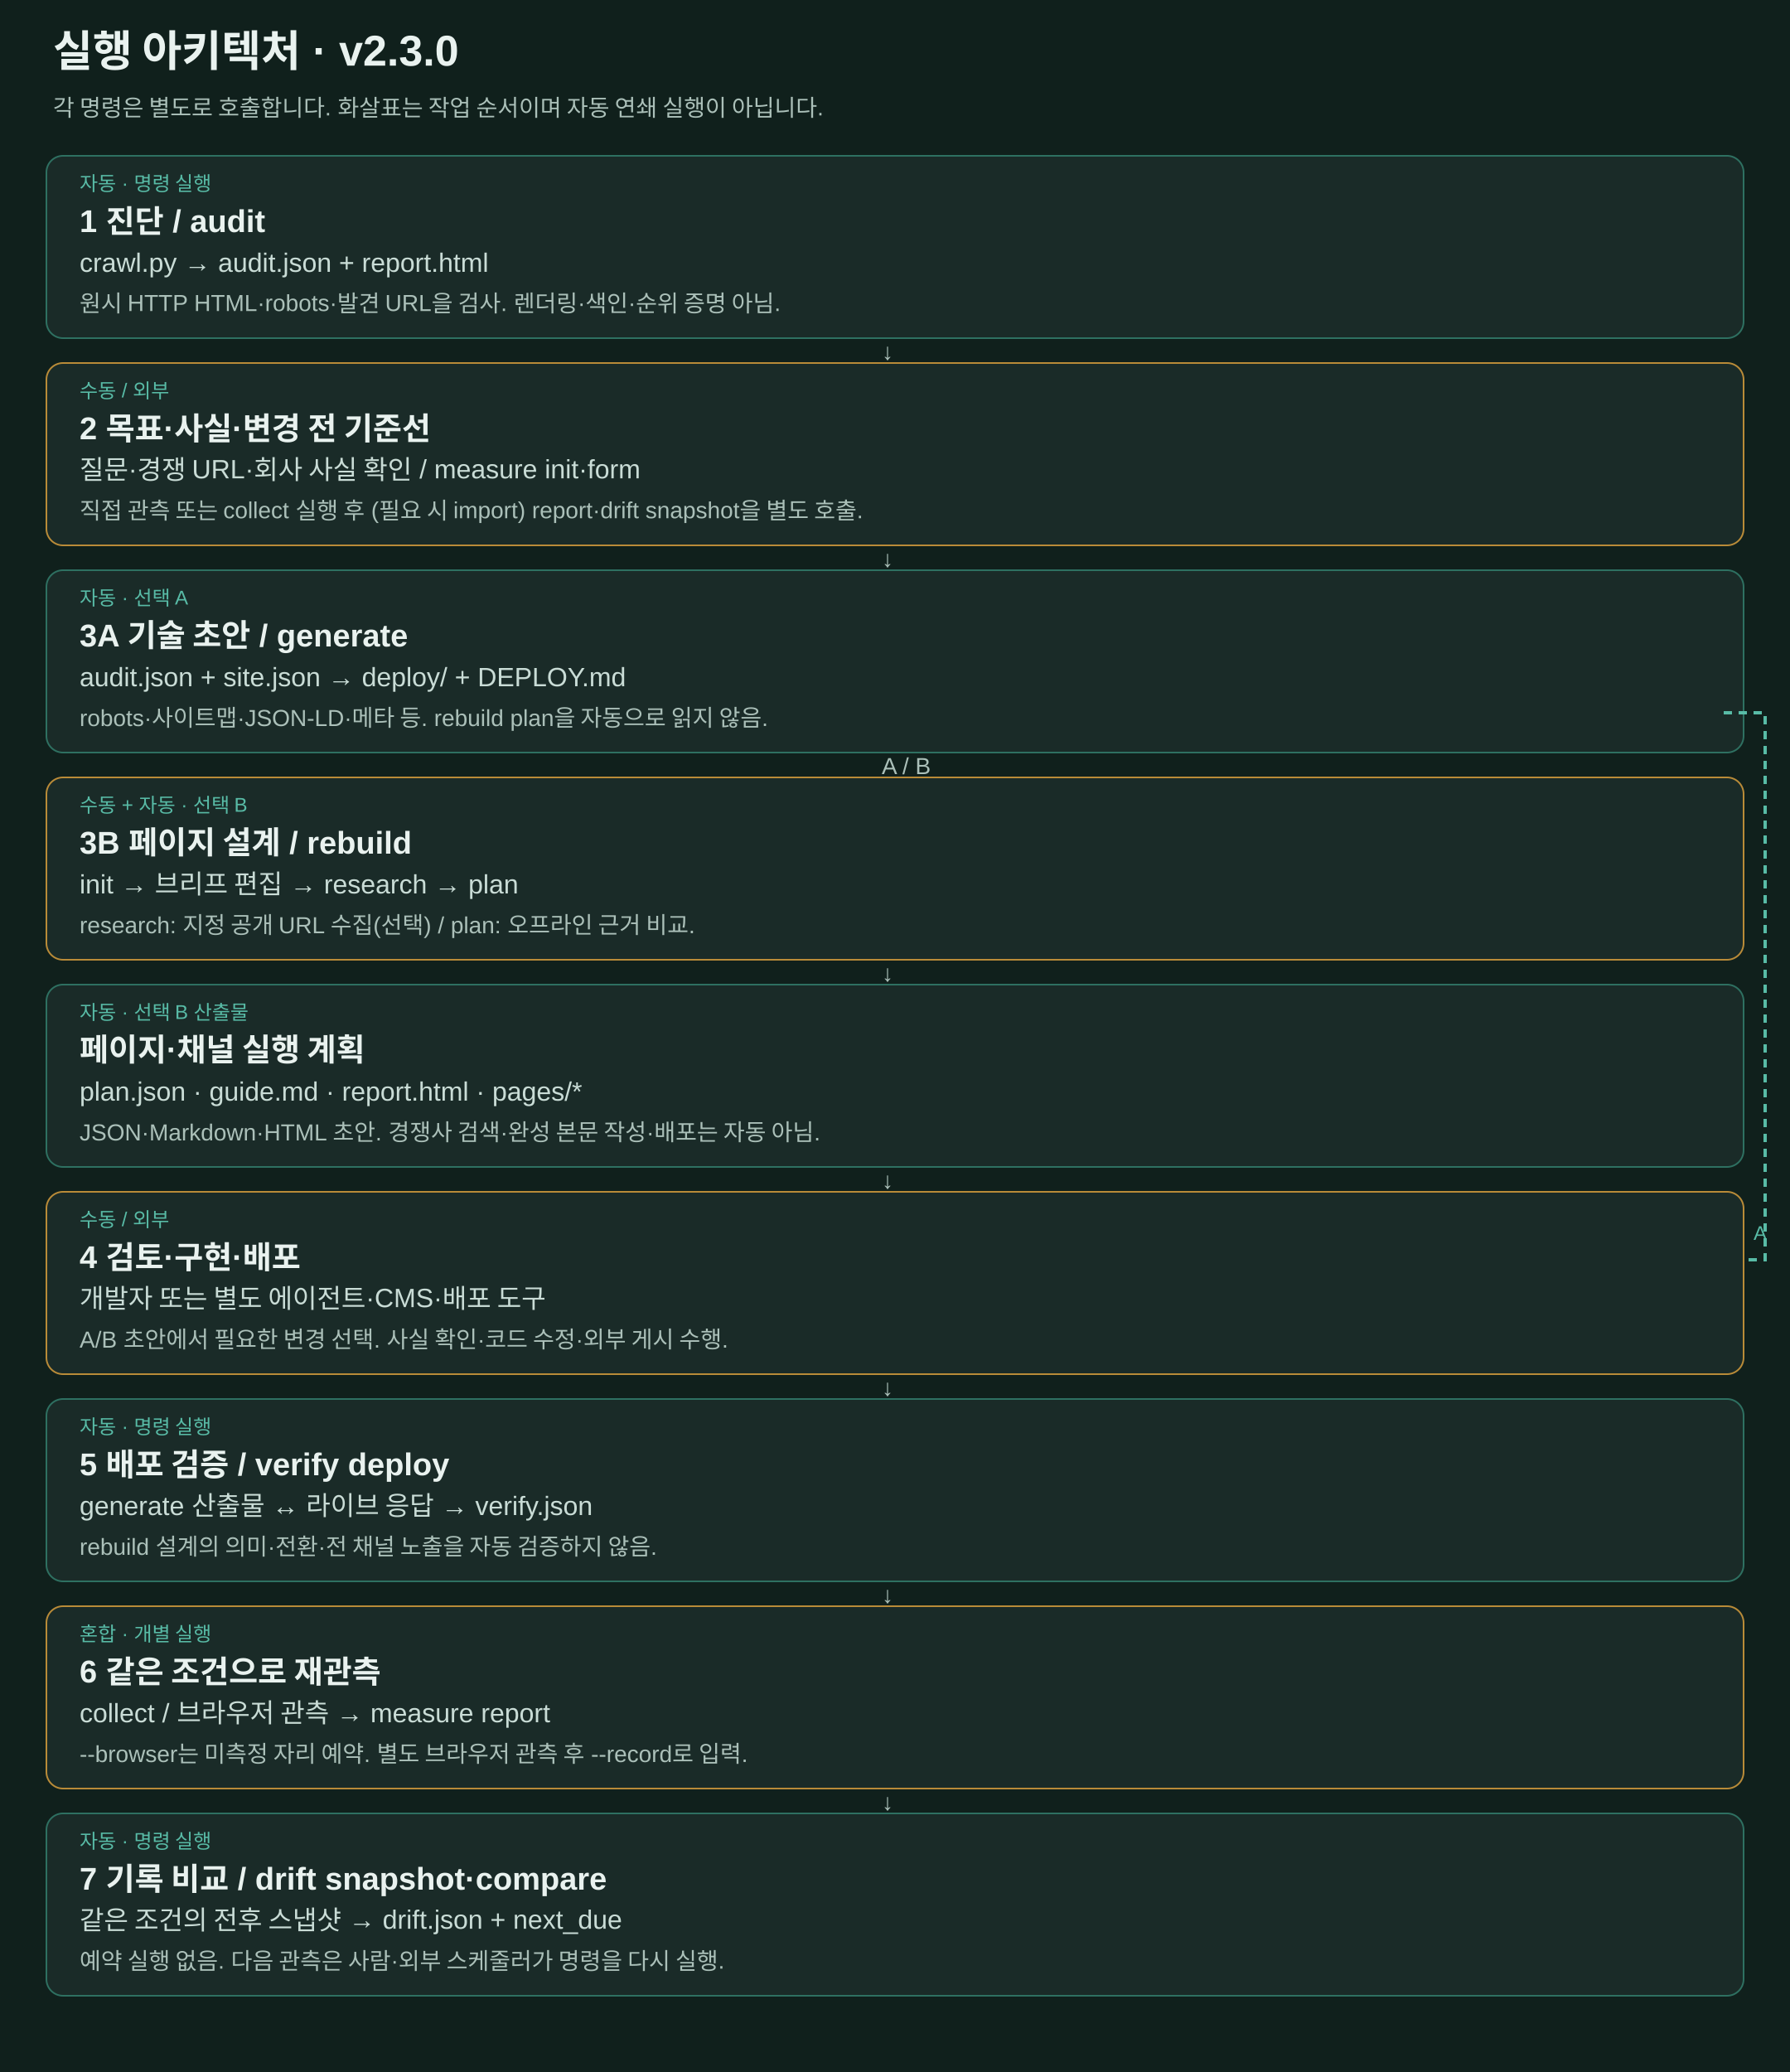
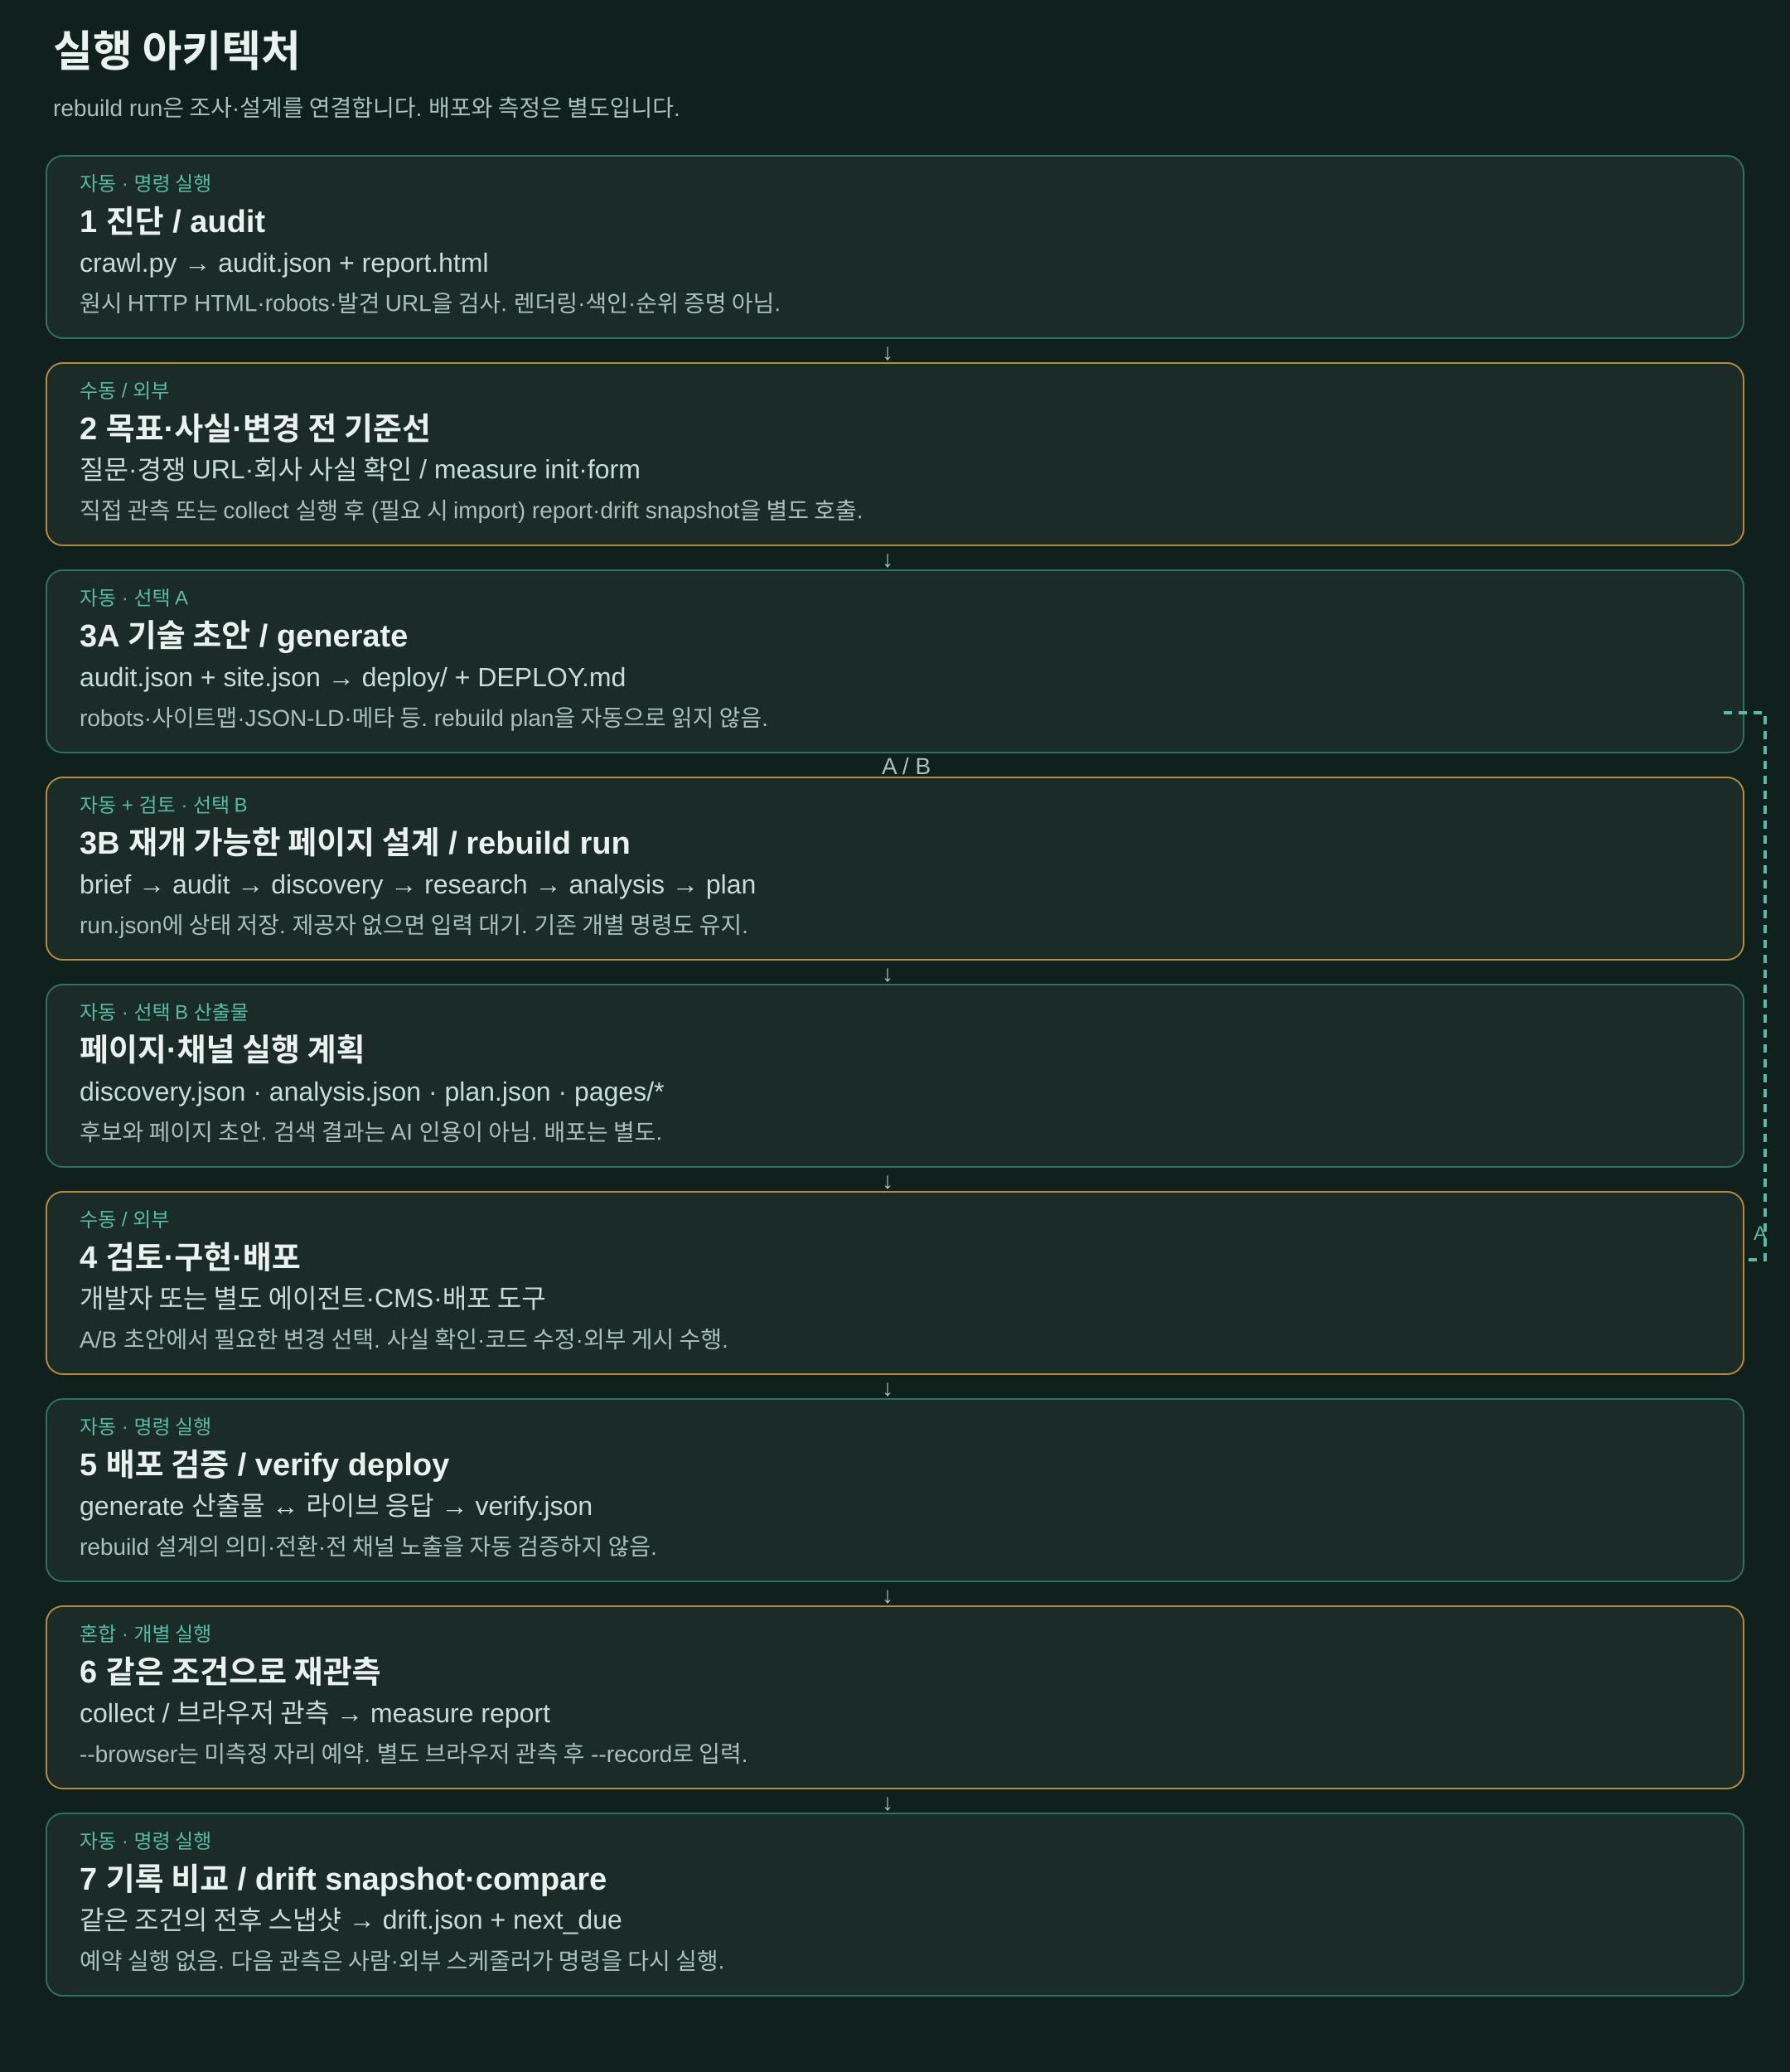
<svg xmlns="http://www.w3.org/2000/svg" width="1080" height="1250" viewBox="0 0 1080 1250" role="img" aria-label="실행 아키텍처 · v2.3.0">
  <style>text{font-family:Segoe UI,Malgun Gothic,Arial,sans-serif;fill:#e9f2ef}.title{font-size:26px;font-weight:700}.label{font-size:12px;fill:#58bba6}.name{font-size:19px;font-weight:700}.code{font-size:16px;fill:#c9dcd6}.note{font-size:14px;fill:#abc0b9}</style>
  <rect width="1080" height="1250" fill="#10201c" />
-   <text x="32" y="40" class="title">실행 아키텍처 · v2.3.0</text>
-   <text x="32" y="70" class="note">각 명령은 별도로 호출합니다. 화살표는 작업 순서이며 자동 연쇄 실행이 아닙니다.</text>
+   <text x="32" y="40" class="title">실행 아키텍처</text>
+   <text x="32" y="70" class="note">rebuild run은 조사·설계를 연결합니다. 배포와 측정은 별도입니다.</text>
  <rect x="28" y="94" width="1024" height="110" rx="10" fill="#1a2b28" stroke="#2e7061" />
  <text x="48" y="115" class="label">자동 · 명령 실행</text>
  <text x="48" y="140" class="name">1  진단 / audit</text>
  <text x="48" y="164" class="code">crawl.py → audit.json + report.html</text>
  <text x="48" y="188" class="note">원시 HTTP HTML·robots·발견 URL을 검사. 렌더링·색인·순위 증명 아님.</text>
  <text x="532" y="217" class="note">↓</text>
  <rect x="28" y="219" width="1024" height="110" rx="10" fill="#1a2b28" stroke="#b98b38" />
  <text x="48" y="240" class="label">수동 / 외부</text>
  <text x="48" y="265" class="name">2  목표·사실·변경 전 기준선</text>
  <text x="48" y="289" class="code">질문·경쟁 URL·회사 사실 확인 / measure init·form</text>
  <text x="48" y="313" class="note">직접 관측 또는 collect 실행 후 (필요 시 import) report·drift snapshot을 별도 호출.</text>
  <text x="532" y="342" class="note">↓</text>
  <rect x="28" y="344" width="1024" height="110" rx="10" fill="#1a2b28" stroke="#2e7061" />
  <text x="48" y="365" class="label">자동 · 선택 A</text>
  <text x="48" y="390" class="name">3A  기술 초안 / generate</text>
  <text x="48" y="414" class="code">audit.json + site.json → deploy/ + DEPLOY.md</text>
  <text x="48" y="438" class="note">robots·사이트맵·JSON-LD·메타 등. rebuild plan을 자동으로 읽지 않음.</text>
  <text x="532" y="467" class="note">A / B</text>
  <rect x="28" y="469" width="1024" height="110" rx="10" fill="#1a2b28" stroke="#b98b38" />
-   <text x="48" y="490" class="label">수동 + 자동 · 선택 B</text>
-   <text x="48" y="515" class="name">3B  페이지 설계 / rebuild</text>
-   <text x="48" y="539" class="code">init → 브리프 편집 → research → plan</text>
-   <text x="48" y="563" class="note">research: 지정 공개 URL 수집(선택) / plan: 오프라인 근거 비교.</text>
+   <text x="48" y="490" class="label">자동 + 검토 · 선택 B</text>
+   <text x="48" y="515" class="name">3B  재개 가능한 페이지 설계 / rebuild run</text>
+   <text x="48" y="539" class="code">brief → audit → discovery → research → analysis → plan</text>
+   <text x="48" y="563" class="note">run.json에 상태 저장. 제공자 없으면 입력 대기. 기존 개별 명령도 유지.</text>
  <text x="532" y="592" class="note">↓</text>
  <rect x="28" y="594" width="1024" height="110" rx="10" fill="#1a2b28" stroke="#2e7061" />
  <text x="48" y="615" class="label">자동 · 선택 B 산출물</text>
  <text x="48" y="640" class="name">페이지·채널 실행 계획</text>
-   <text x="48" y="664" class="code">plan.json · guide.md · report.html · pages/*</text>
-   <text x="48" y="688" class="note">JSON·Markdown·HTML 초안. 경쟁사 검색·완성 본문 작성·배포는 자동 아님.</text>
+   <text x="48" y="664" class="code">discovery.json · analysis.json · plan.json · pages/*</text>
+   <text x="48" y="688" class="note">후보와 페이지 초안. 검색 결과는 AI 인용이 아님. 배포는 별도.</text>
  <text x="532" y="717" class="note">↓</text>
  <rect x="28" y="719" width="1024" height="110" rx="10" fill="#1a2b28" stroke="#b98b38" />
  <text x="48" y="740" class="label">수동 / 외부</text>
  <text x="48" y="765" class="name">4  검토·구현·배포</text>
  <text x="48" y="789" class="code">개발자 또는 별도 에이전트·CMS·배포 도구</text>
  <text x="48" y="813" class="note">A/B 초안에서 필요한 변경 선택. 사실 확인·코드 수정·외부 게시 수행.</text>
  <text x="532" y="842" class="note">↓</text>
  <rect x="28" y="844" width="1024" height="110" rx="10" fill="#1a2b28" stroke="#2e7061" />
  <text x="48" y="865" class="label">자동 · 명령 실행</text>
  <text x="48" y="890" class="name">5  배포 검증 / verify deploy</text>
  <text x="48" y="914" class="code">generate 산출물 ↔ 라이브 응답 → verify.json</text>
  <text x="48" y="938" class="note">rebuild 설계의 의미·전환·전 채널 노출을 자동 검증하지 않음.</text>
  <text x="532" y="967" class="note">↓</text>
  <rect x="28" y="969" width="1024" height="110" rx="10" fill="#1a2b28" stroke="#b98b38" />
  <text x="48" y="990" class="label">혼합 · 개별 실행</text>
  <text x="48" y="1015" class="name">6  같은 조건으로 재관측</text>
  <text x="48" y="1039" class="code">collect / 브라우저 관측 → measure report</text>
  <text x="48" y="1063" class="note">--browser는 미측정 자리 예약. 별도 브라우저 관측 후 --record로 입력.</text>
  <text x="532" y="1092" class="note">↓</text>
  <rect x="28" y="1094" width="1024" height="110" rx="10" fill="#1a2b28" stroke="#2e7061" />
  <text x="48" y="1115" class="label">자동 · 명령 실행</text>
  <text x="48" y="1140" class="name">7  기록 비교 / drift snapshot·compare</text>
  <text x="48" y="1164" class="code">같은 조건의 전후 스냅샷 → drift.json + next_due</text>
  <text x="48" y="1188" class="note">예약 실행 없음. 다음 관측은 사람·외부 스케줄러가 명령을 다시 실행.</text>
  <path d="M1040 430 L1065 430 L1065 760 L1054 760" fill="none" stroke="#58bba6" stroke-width="2" stroke-dasharray="5 4" />
  <text x="1058" y="748" class="label">A</text>
</svg>
